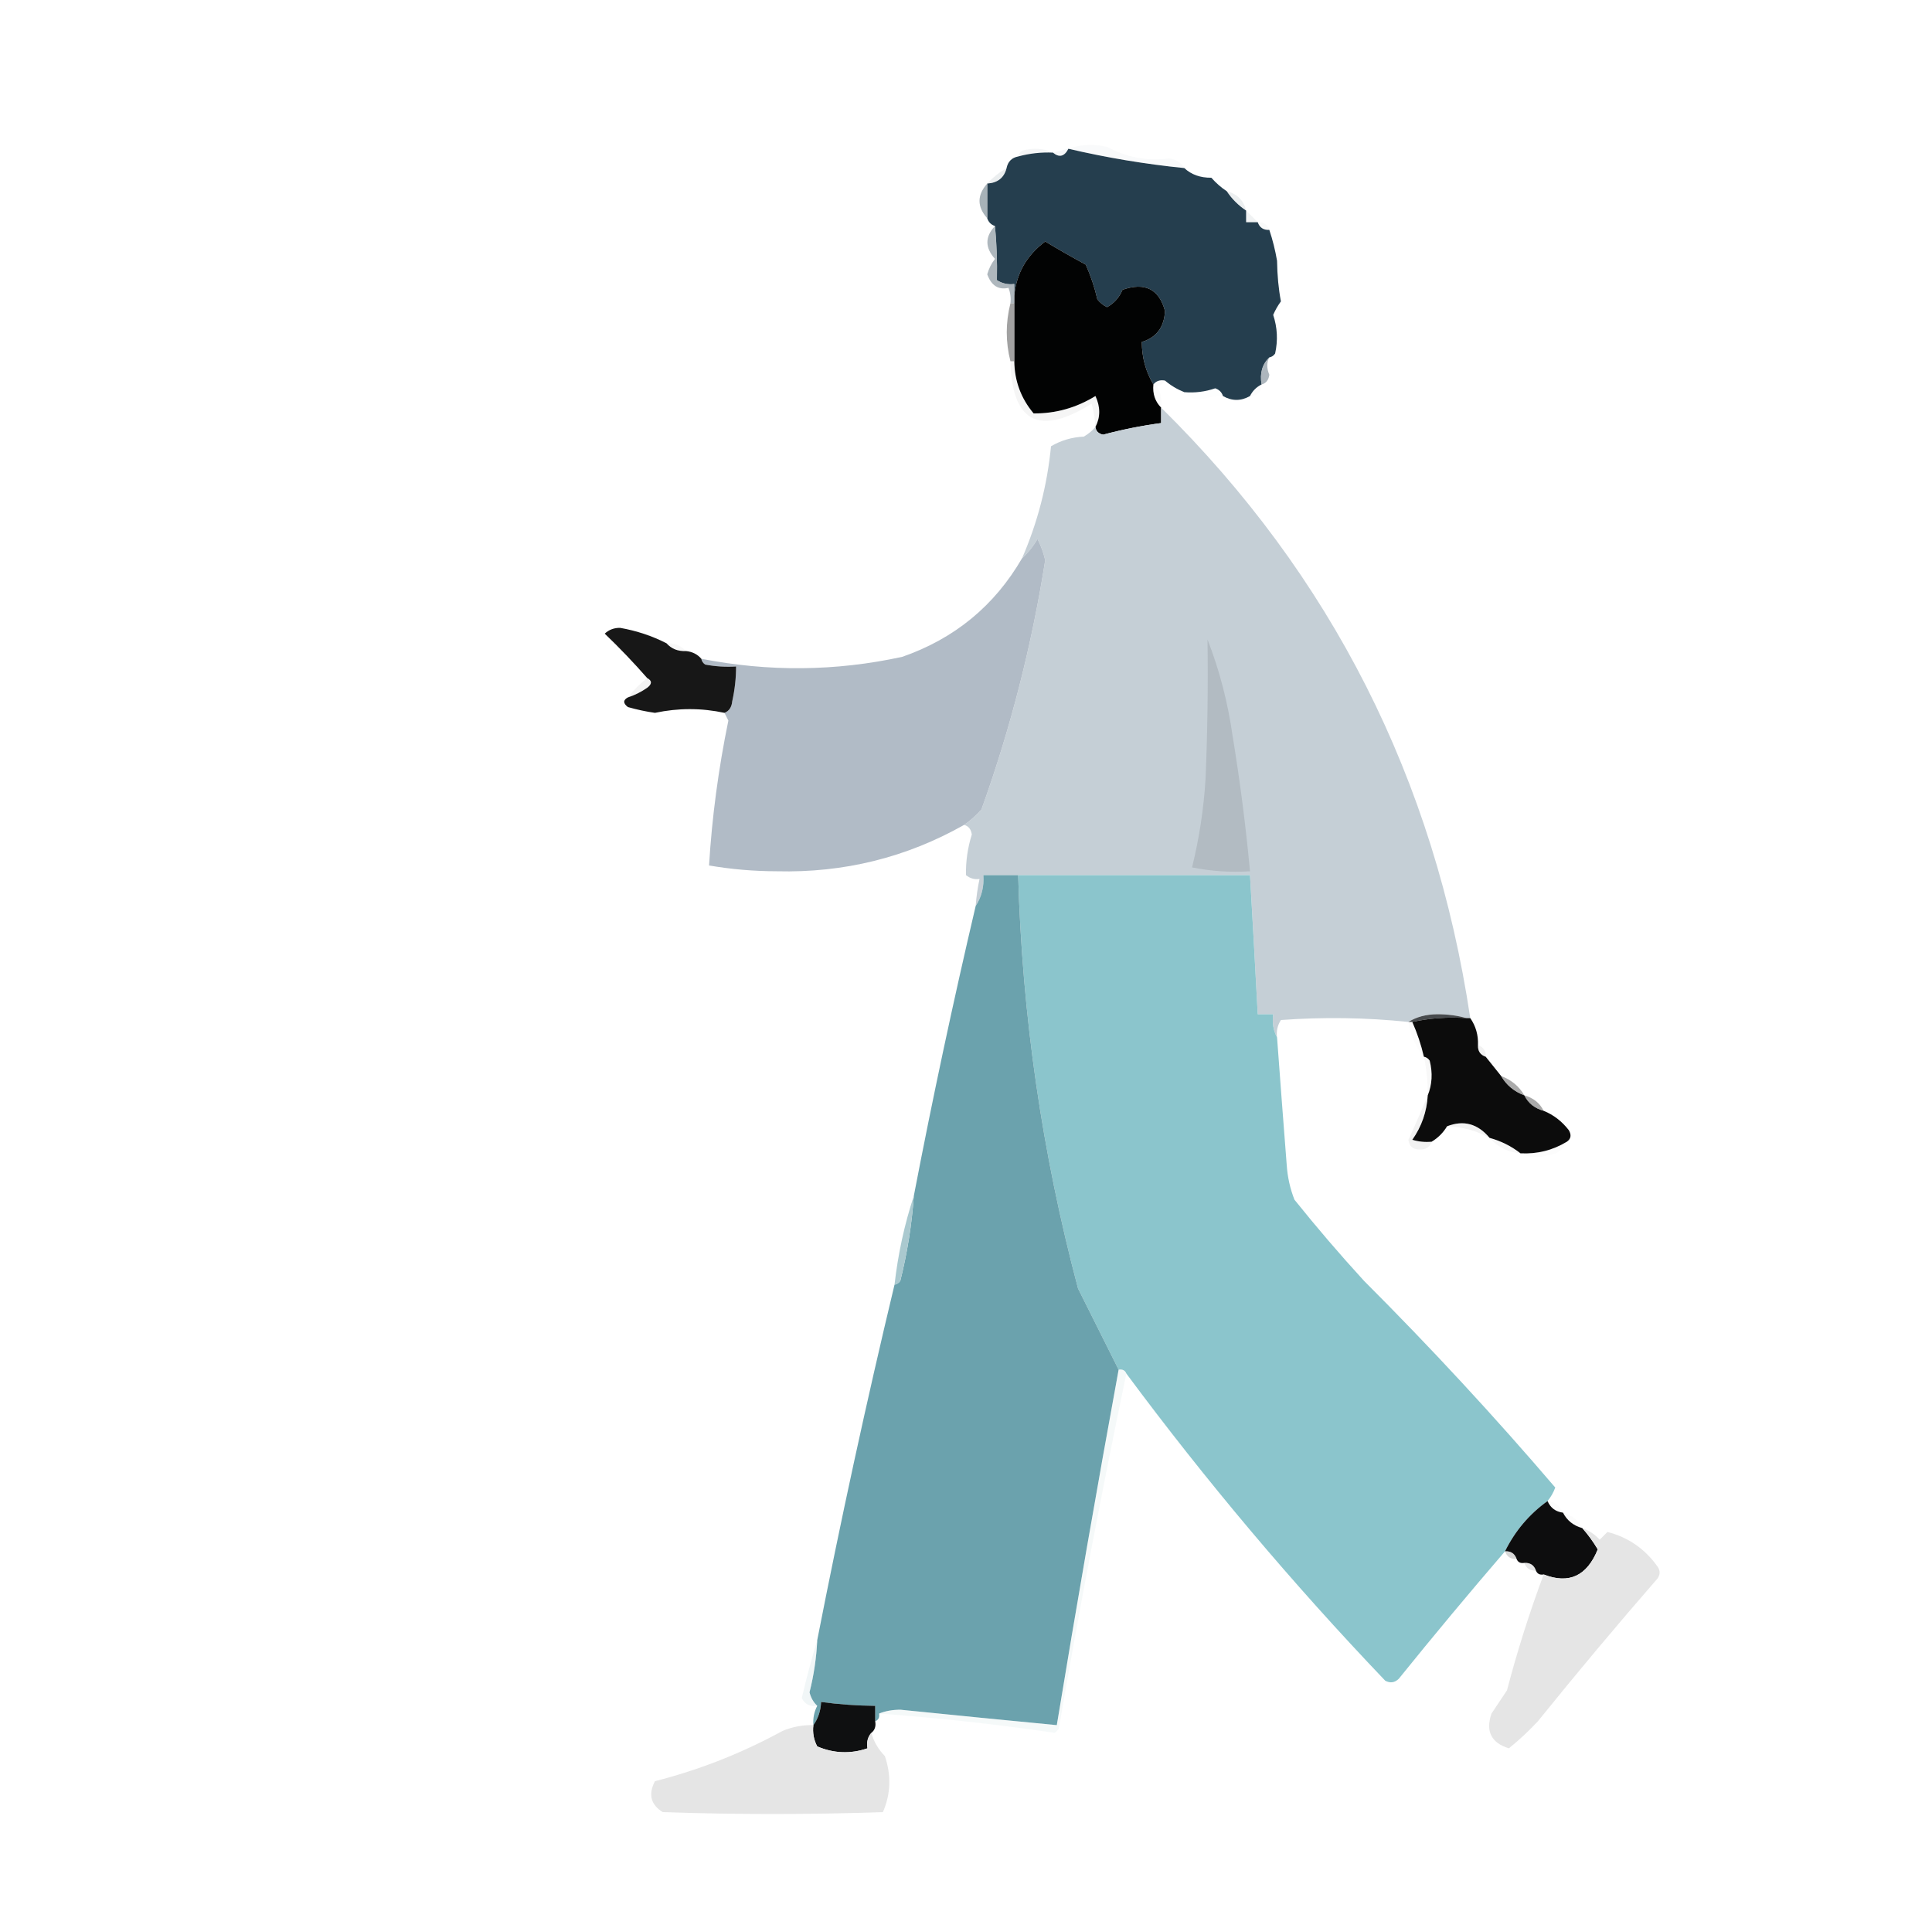
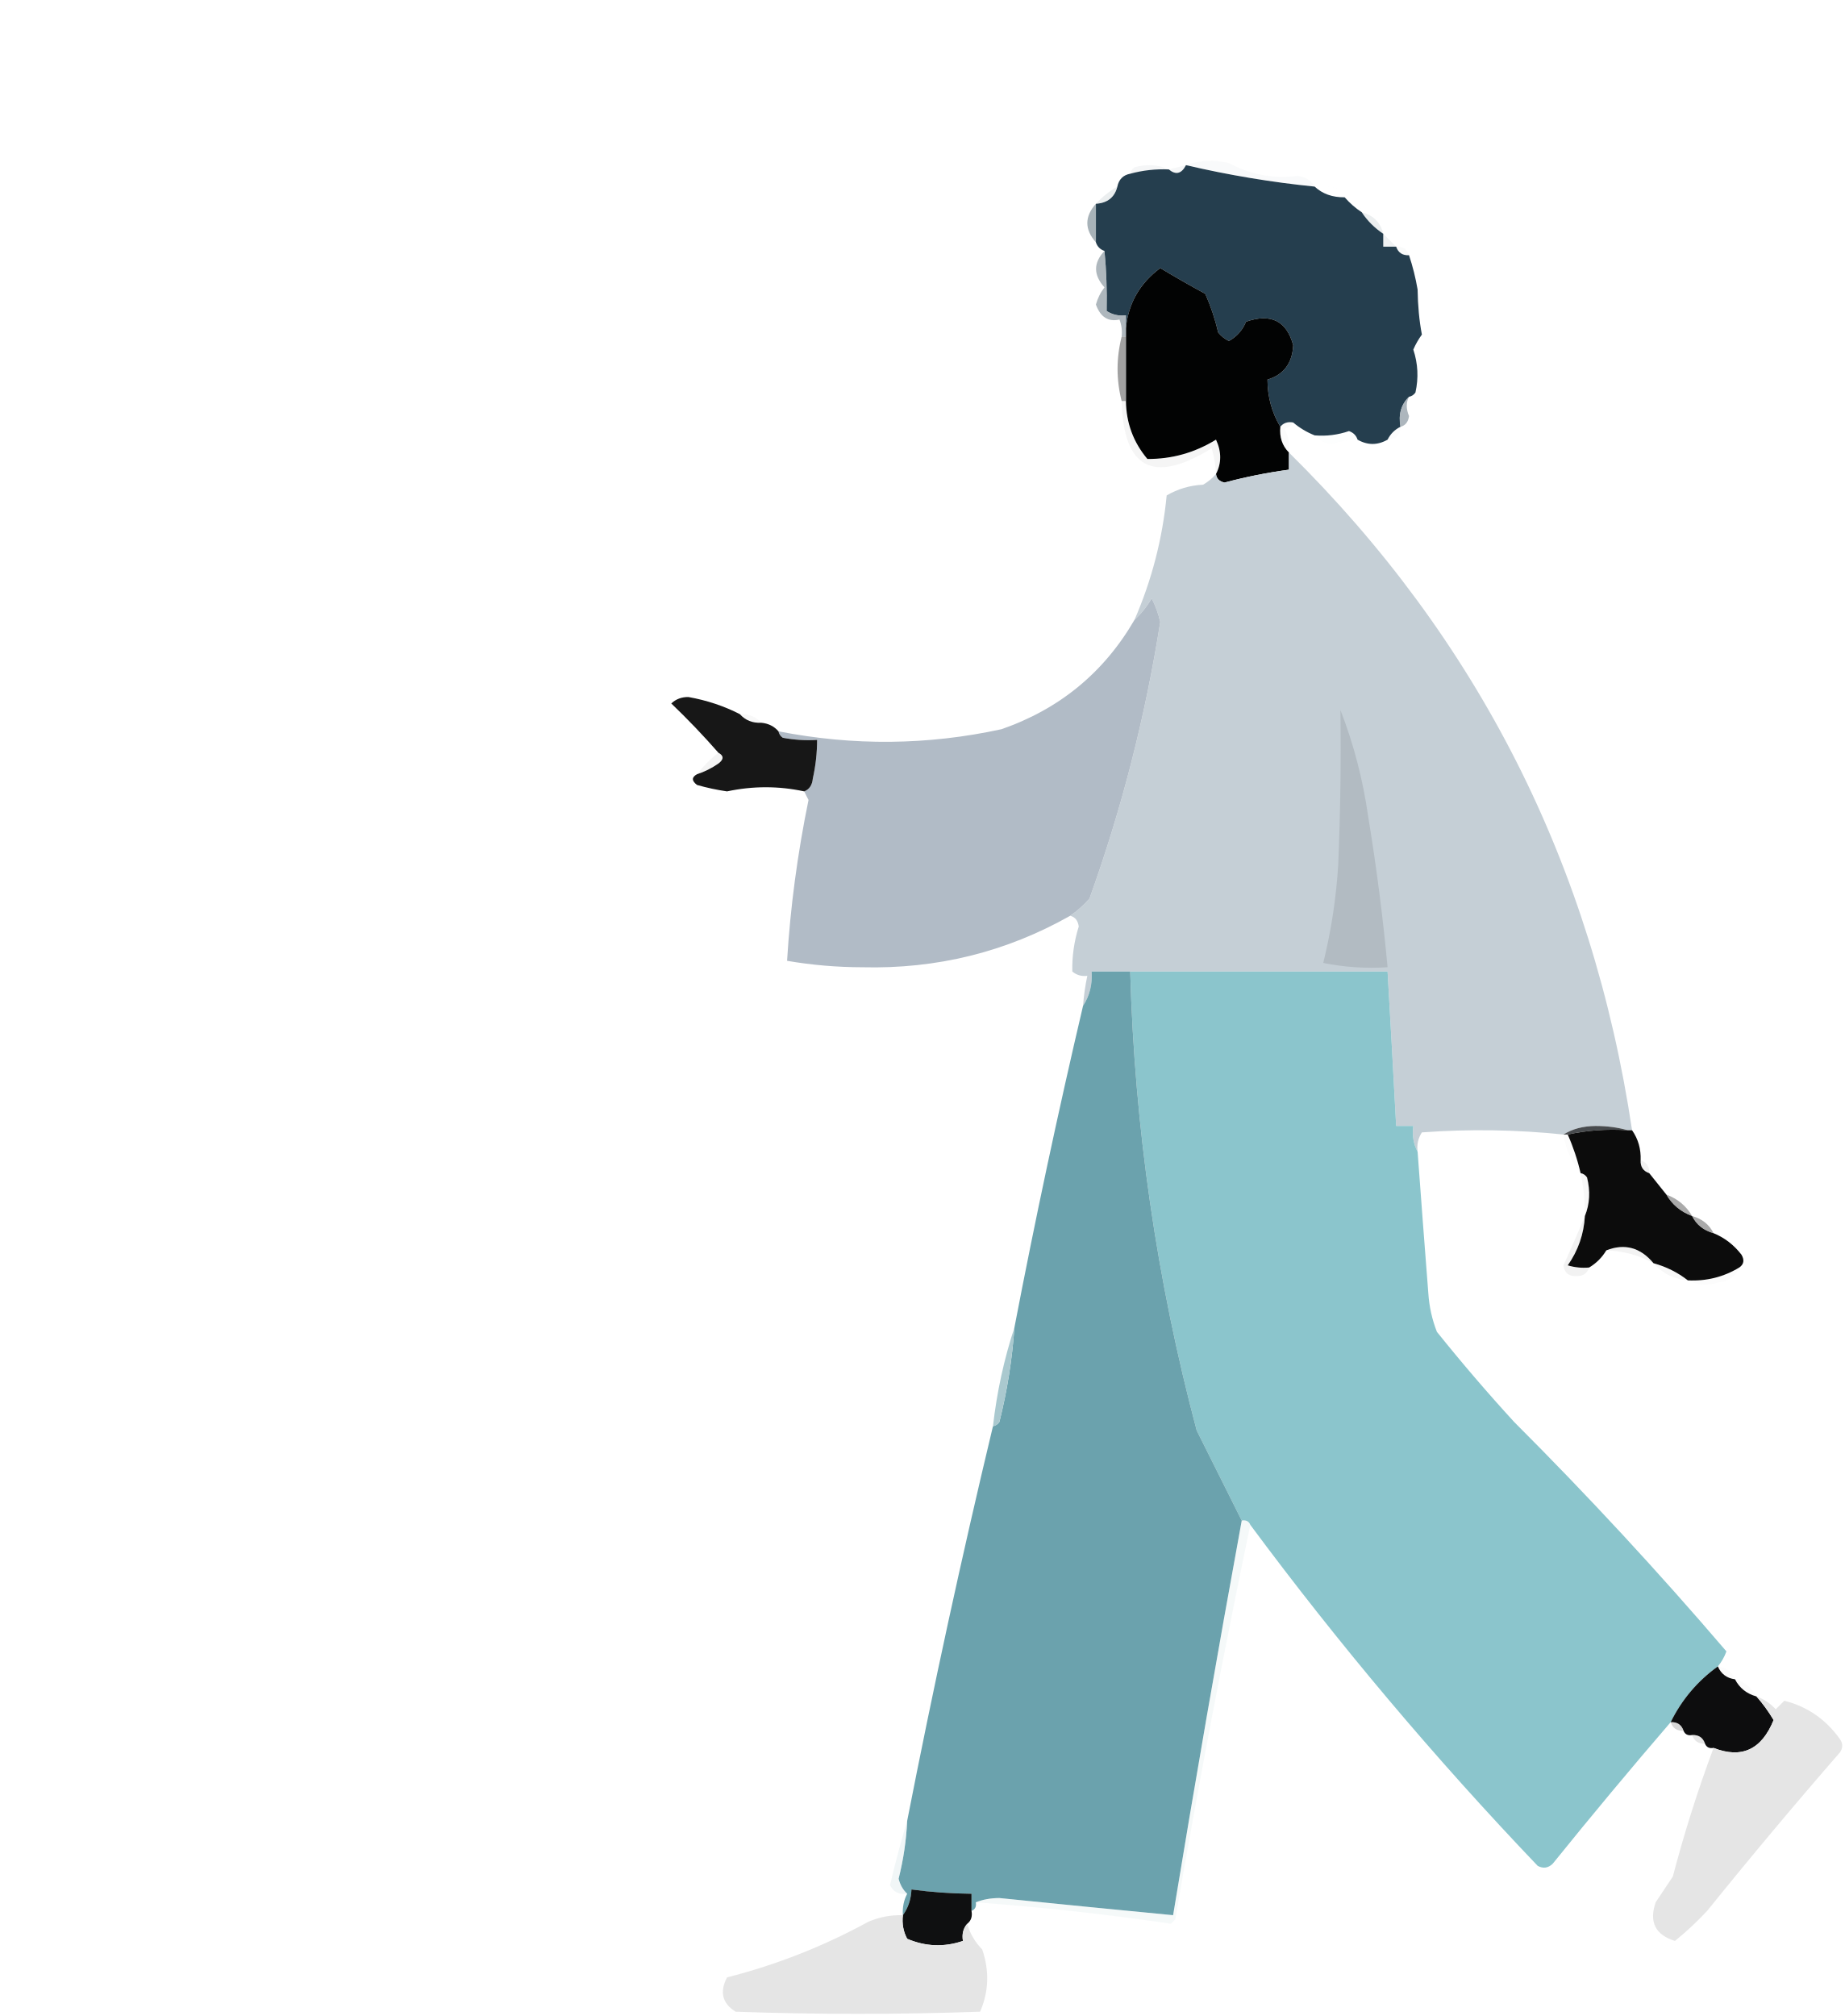
- <svg xmlns="http://www.w3.org/2000/svg" version="1.1" width="500px" height="499px" style="shape-rendering:geometricPrecision; text-rendering:geometricPrecision; image-rendering:optimizeQuality; fill-rule:evenodd; clip-rule:evenodd">
+ <svg xmlns="http://www.w3.org/2000/svg" version="1.1" width="430px" height="470px" style="shape-rendering:geometricPrecision; text-rendering:geometricPrecision; image-rendering:optimizeQuality; fill-rule:evenodd; clip-rule:evenodd">
  <g>
    <path style="opacity:0.227" fill="#d3d8db" d="M 272.5,39.5 C 269.43,39.368 266.43,39.701 263.5,40.5C 263.611,39.883 263.944,39.383 264.5,39C 267.367,38.199 270.034,38.366 272.5,39.5 Z" />
  </g>
  <g>
    <path style="opacity:1" fill="#253e4e" d="M 276.5,38.5 C 286.432,40.822 296.432,42.489 306.5,43.5C 308.305,45.197 310.639,46.03 313.5,46C 314.705,47.376 316.038,48.542 317.5,49.5C 318.785,51.452 320.451,53.118 322.5,54.5C 322.5,55.5 322.5,56.5 322.5,57.5C 323.5,57.5 324.5,57.5 325.5,57.5C 325.973,58.906 326.973,59.573 328.5,59.5C 329.371,62.112 330.037,64.779 330.5,67.5C 330.555,71.298 330.888,74.798 331.5,78C 330.707,79.085 330.04,80.252 329.5,81.5C 330.585,84.773 330.752,88.106 330,91.5C 329.617,92.056 329.117,92.389 328.5,92.5C 326.656,94.279 325.99,96.612 326.5,99.5C 325.167,100.167 324.167,101.167 323.5,102.5C 321.167,103.833 318.833,103.833 316.5,102.5C 316.189,101.522 315.522,100.855 314.5,100.5C 311.916,101.393 309.249,101.726 306.5,101.5C 304.646,100.759 302.979,99.759 301.5,98.5C 300.209,98.263 299.209,98.596 298.5,99.5C 296.517,96.201 295.517,92.534 295.5,88.5C 299.285,87.359 301.285,84.692 301.5,80.5C 299.973,74.81 296.306,72.976 290.5,75C 289.695,76.972 288.361,78.472 286.5,79.5C 285.522,79.023 284.689,78.357 284,77.5C 283.286,74.406 282.286,71.406 281,68.5C 277.444,66.573 273.944,64.573 270.5,62.5C 265.722,66.067 263.055,70.734 262.5,76.5C 262.5,75.5 262.5,74.5 262.5,73.5C 260.856,73.713 259.356,73.38 258,72.5C 258.101,67.649 257.934,62.982 257.5,58.5C 256.5,58.167 255.833,57.5 255.5,56.5C 255.5,53.5 255.5,50.5 255.5,47.5C 258.204,47.33 259.871,45.997 260.5,43.5C 260.856,41.81 261.856,40.81 263.5,40.5C 266.43,39.701 269.43,39.368 272.5,39.5C 274.128,40.853 275.462,40.52 276.5,38.5 Z" />
  </g>
  <g>
    <path style="opacity:0.169" fill="#cad0d4" d="M 276.5,38.5 C 275.462,40.52 274.128,40.853 272.5,39.5C 273.833,39.167 275.167,38.833 276.5,38.5 Z" />
  </g>
  <g>
    <path style="opacity:0.122" fill="#d1d7da" d="M 276.5,38.5 C 279.64,37.359 282.973,37.193 286.5,38C 291.551,40.73 296.884,41.73 302.5,41C 304.32,41.2 305.653,42.034 306.5,43.5C 296.432,42.489 286.432,40.822 276.5,38.5 Z" />
  </g>
  <g>
    <path style="opacity:0.349" fill="#c6cdd1" d="M 260.5,43.5 C 259.871,45.997 258.204,47.33 255.5,47.5C 256.945,45.937 258.611,44.604 260.5,43.5 Z" />
  </g>
  <g>
    <path style="opacity:0.004" fill="#cdd3d6" d="M 306.5,43.5 C 309.074,43.156 311.741,43.656 314.5,45C 316.141,46.129 317.141,47.629 317.5,49.5C 316.038,48.542 314.705,47.376 313.5,46C 310.639,46.03 308.305,45.197 306.5,43.5 Z" />
  </g>
  <g>
    <path style="opacity:0.851" fill="#98a4ab" d="M 255.5,47.5 C 255.5,50.5 255.5,53.5 255.5,56.5C 252.833,53.5 252.833,50.5 255.5,47.5 Z" />
  </g>
  <g>
    <path style="opacity:0.392" fill="#cfd5d8" d="M 317.5,49.5 C 320.189,50.189 321.856,51.856 322.5,54.5C 320.451,53.118 318.785,51.452 317.5,49.5 Z" />
  </g>
  <g>
    <path style="opacity:0.259" fill="#c4cbcf" d="M 322.5,54.5 C 323.5,55.5 324.5,56.5 325.5,57.5C 324.5,57.5 323.5,57.5 322.5,57.5C 322.5,56.5 322.5,55.5 322.5,54.5 Z" />
  </g>
  <g>
    <path style="opacity:0.09" fill="#c0c7cc" d="M 325.5,57.5 C 327.027,57.427 328.027,58.094 328.5,59.5C 326.973,59.573 325.973,58.906 325.5,57.5 Z" />
  </g>
  <g>
    <path style="opacity:0.005" fill="#e2e5e8" d="M 328.5,59.5 C 331.34,61.715 332.007,64.382 330.5,67.5C 330.037,64.779 329.371,62.112 328.5,59.5 Z" />
  </g>
  <g>
    <path style="opacity:1" fill="#020303" d="M 298.5,99.5 C 298.259,101.898 298.926,103.898 300.5,105.5C 300.5,106.833 300.5,108.167 300.5,109.5C 295.468,110.173 290.468,111.173 285.5,112.5C 284.287,112.253 283.62,111.586 283.5,110.5C 284.8,107.976 284.8,105.309 283.5,102.5C 278.536,105.547 273.203,107.047 267.5,107C 264.235,103.117 262.568,98.617 262.5,93.5C 262.5,88.5 262.5,83.5 262.5,78.5C 262.5,77.833 262.5,77.167 262.5,76.5C 263.055,70.734 265.722,66.067 270.5,62.5C 273.944,64.573 277.444,66.573 281,68.5C 282.286,71.406 283.286,74.406 284,77.5C 284.689,78.357 285.522,79.023 286.5,79.5C 288.361,78.472 289.695,76.972 290.5,75C 296.306,72.976 299.973,74.81 301.5,80.5C 301.285,84.692 299.285,87.359 295.5,88.5C 295.517,92.534 296.517,96.201 298.5,99.5 Z" />
  </g>
  <g>
    <path style="opacity:0.753" fill="#94a0a7" d="M 257.5,58.5 C 257.934,62.982 258.101,67.649 258,72.5C 259.356,73.38 260.856,73.713 262.5,73.5C 262.5,74.5 262.5,75.5 262.5,76.5C 262.5,77.167 262.5,77.833 262.5,78.5C 262.167,78.5 261.833,78.5 261.5,78.5C 261.657,77.127 261.49,75.793 261,74.5C 258.383,75.09 256.55,73.923 255.5,71C 255.903,69.527 256.57,68.194 257.5,67C 254.885,64.093 254.885,61.26 257.5,58.5 Z" />
  </g>
  <g>
    <path style="opacity:0.752" fill="#828282" d="M 261.5,78.5 C 261.833,78.5 262.167,78.5 262.5,78.5C 262.5,83.5 262.5,88.5 262.5,93.5C 262.167,93.5 261.833,93.5 261.5,93.5C 260.231,88.514 260.231,83.514 261.5,78.5 Z" />
  </g>
  <g>
    <path style="opacity:0.788" fill="#97a3ab" d="M 328.5,92.5 C 327.797,93.807 327.797,95.307 328.5,97C 328.316,98.376 327.649,99.209 326.5,99.5C 325.99,96.612 326.656,94.279 328.5,92.5 Z" />
  </g>
  <g>
    <path style="opacity:0.024" fill="#bac2c7" d="M 316.5,102.5 C 314.453,102.511 312.453,102.844 310.5,103.5C 308.829,103.332 307.496,102.665 306.5,101.5C 309.249,101.726 311.916,101.393 314.5,100.5C 315.522,100.855 316.189,101.522 316.5,102.5 Z" />
  </g>
  <g>
    <path style="opacity:0.059" fill="#c8cfd3" d="M 326.5,99.5 C 326.5,101.5 325.5,102.5 323.5,102.5C 324.167,101.167 325.167,100.167 326.5,99.5 Z" />
  </g>
  <g>
    <path style="opacity:0.098" fill="#d6d7d7" d="M 301.5,98.5 C 301.082,99.222 300.416,99.722 299.5,100C 300.406,101.699 300.739,103.533 300.5,105.5C 298.926,103.898 298.259,101.898 298.5,99.5C 299.209,98.596 300.209,98.263 301.5,98.5 Z" />
  </g>
  <g>
    <path style="opacity:0.129" fill="#b3b3b3" d="M 261.5,93.5 C 261.833,93.5 262.167,93.5 262.5,93.5C 262.568,98.617 264.235,103.117 267.5,107C 273.203,107.047 278.536,105.547 283.5,102.5C 284.8,105.309 284.8,107.976 283.5,110.5C 283.414,108.606 283.081,106.606 282.5,104.5C 268.893,112.967 261.893,109.301 261.5,93.5 Z" />
  </g>
  <g>
    <path style="opacity:1" fill="#c5cfd6" d="M 300.5,105.5 C 344.574,148.978 371.241,201.645 380.5,263.5C 380.167,263.5 379.833,263.5 379.5,263.5C 377.19,262.836 374.69,262.503 372,262.5C 369.071,262.525 366.571,263.191 364.5,264.5C 353.576,263.358 342.576,263.191 331.5,264C 330.62,265.356 330.286,266.856 330.5,268.5C 329.539,266.735 329.205,264.735 329.5,262.5C 328.167,262.5 326.833,262.5 325.5,262.5C 324.862,250.497 324.196,238.497 323.5,226.5C 303.5,226.5 283.5,226.5 263.5,226.5C 260.5,226.5 257.5,226.5 254.5,226.5C 254.706,229.495 254.04,232.162 252.5,234.5C 252.674,232.139 253.007,229.806 253.5,227.5C 252.178,227.67 251.011,227.337 250,226.5C 249.919,222.968 250.419,219.468 251.5,216C 251.316,214.624 250.649,213.791 249.5,213.5C 251.103,212.404 252.603,211.07 254,209.5C 261.517,188.603 267.017,167.103 270.5,145C 270.062,143.08 269.395,141.246 268.5,139.5C 267.388,141.419 266.054,143.086 264.5,144.5C 268.522,135.26 271.022,125.593 272,115.5C 274.596,113.98 277.429,113.147 280.5,113C 281.691,112.302 282.691,111.469 283.5,110.5C 283.62,111.586 284.287,112.253 285.5,112.5C 290.468,111.173 295.468,110.173 300.5,109.5C 300.5,108.167 300.5,106.833 300.5,105.5 Z" />
  </g>
  <g>
    <path style="opacity:1" fill="#b1bbc6" d="M 249.5,213.5 C 234.566,221.942 218.4,225.942 201,225.5C 195.12,225.491 189.287,224.991 183.5,224C 184.255,211.536 185.922,199.036 188.5,186.5C 188.137,185.817 187.804,185.15 187.5,184.5C 188.693,184.03 189.36,183.03 189.5,181.5C 190.162,178.532 190.495,175.532 190.5,172.5C 187.813,172.664 185.146,172.497 182.5,172C 181.944,171.617 181.611,171.117 181.5,170.5C 198.951,173.92 216.284,173.753 233.5,170C 247.038,165.287 257.371,156.787 264.5,144.5C 266.054,143.086 267.388,141.419 268.5,139.5C 269.395,141.246 270.062,143.08 270.5,145C 267.017,167.103 261.517,188.603 254,209.5C 252.603,211.07 251.103,212.404 249.5,213.5 Z" />
  </g>
  <g>
    <path style="opacity:1" fill="#171717" d="M 172.5,166.5 C 173.78,167.931 175.447,168.598 177.5,168.5C 179.153,168.66 180.486,169.326 181.5,170.5C 181.611,171.117 181.944,171.617 182.5,172C 185.146,172.497 187.813,172.664 190.5,172.5C 190.495,175.532 190.162,178.532 189.5,181.5C 189.36,183.03 188.693,184.03 187.5,184.5C 181.527,183.214 175.527,183.214 169.5,184.5C 167.133,184.158 164.8,183.658 162.5,183C 161.226,182.023 161.226,181.189 162.5,180.5C 164.255,179.928 165.922,179.094 167.5,178C 168.774,177.023 168.774,176.189 167.5,175.5C 163.982,171.483 160.315,167.649 156.5,164C 157.6,162.977 158.933,162.477 160.5,162.5C 164.797,163.266 168.797,164.599 172.5,166.5 Z" />
  </g>
  <g>
    <path style="opacity:0.118" fill="#c7c7c7" d="M 172.5,166.5 C 174.553,166.402 176.22,167.069 177.5,168.5C 175.447,168.598 173.78,167.931 172.5,166.5 Z" />
  </g>
  <g>
    <path style="opacity:1" fill="#b2bbc2" d="M 312.5,165.5 C 315.598,173.451 317.765,181.784 319,190.5C 320.911,202.122 322.411,213.788 323.5,225.5C 318.456,225.827 313.456,225.494 308.5,224.5C 310.364,216.955 311.53,209.288 312,201.5C 312.5,189.505 312.667,177.505 312.5,165.5 Z" />
  </g>
  <g>
    <path style="opacity:0.173" fill="#bebebe" d="M 167.5,175.5 C 168.774,176.189 168.774,177.023 167.5,178C 165.922,179.094 164.255,179.928 162.5,180.5C 163.973,178.605 165.64,176.939 167.5,175.5 Z" />
  </g>
  <g>
    <path style="opacity:1" fill="#8bc5cc" d="M 263.5,226.5 C 283.5,226.5 303.5,226.5 323.5,226.5C 324.196,238.497 324.862,250.497 325.5,262.5C 326.833,262.5 328.167,262.5 329.5,262.5C 329.205,264.735 329.539,266.735 330.5,268.5C 331.307,279.496 332.141,290.496 333,301.5C 333.206,304.623 333.873,307.623 335,310.5C 340.763,317.686 346.763,324.686 353,331.5C 370.248,348.744 386.748,366.577 402.5,385C 402.022,386.303 401.355,387.469 400.5,388.5C 395.766,391.903 392.099,396.236 389.5,401.5C 380.198,412.31 371.031,423.31 362,434.5C 360.951,435.517 359.784,435.684 358.5,435C 334.43,409.78 312.096,383.28 291.5,355.5C 291.158,354.662 290.492,354.328 289.5,354.5C 286.017,347.533 282.517,340.533 279,333.5C 269.683,298.448 264.516,262.781 263.5,226.5 Z" />
  </g>
  <g>
    <path style="opacity:1" fill="#6ba2ad" d="M 263.5,226.5 C 264.516,262.781 269.683,298.448 279,333.5C 282.517,340.533 286.017,347.533 289.5,354.5C 283.886,385.131 278.553,415.797 273.5,446.5C 260.003,445.204 246.503,443.871 233,442.5C 230.967,442.506 229.134,442.839 227.5,443.5C 227.672,444.492 227.338,445.158 226.5,445.5C 226.5,444.167 226.5,442.833 226.5,441.5C 221.807,441.46 217.141,441.127 212.5,440.5C 212.405,442.786 211.738,444.786 210.5,446.5C 210.366,444.708 210.699,443.042 211.5,441.5C 210.528,440.601 209.862,439.434 209.5,438C 210.622,433.559 211.289,429.059 211.5,424.5C 217.548,393.584 224.215,362.917 231.5,332.5C 232.117,332.389 232.617,332.056 233,331.5C 234.814,324.252 235.98,316.919 236.5,309.5C 241.326,284.368 246.659,259.368 252.5,234.5C 254.04,232.162 254.706,229.495 254.5,226.5C 257.5,226.5 260.5,226.5 263.5,226.5 Z" />
  </g>
  <g>
    <path style="opacity:1" fill="#484b4e" d="M 379.5,263.5 C 374.637,263.181 369.97,263.514 365.5,264.5C 365.167,264.5 364.833,264.5 364.5,264.5C 366.571,263.191 369.071,262.525 372,262.5C 374.69,262.503 377.19,262.836 379.5,263.5 Z" />
  </g>
  <g>
    <path style="opacity:1" fill="#0c0c0c" d="M 379.5,263.5 C 379.833,263.5 380.167,263.5 380.5,263.5C 381.933,265.558 382.6,267.892 382.5,270.5C 382.427,272.027 383.094,273.027 384.5,273.5C 385.833,275.167 387.167,276.833 388.5,278.5C 389.845,280.836 391.845,282.503 394.5,283.5C 395.507,285.522 397.174,286.855 399.5,287.5C 402.056,288.543 404.223,290.21 406,292.5C 406.74,293.749 406.573,294.749 405.5,295.5C 401.832,297.721 397.832,298.721 393.5,298.5C 391.151,296.659 388.485,295.326 385.5,294.5C 382.452,290.833 378.785,289.833 374.5,291.5C 373.5,293.167 372.167,294.5 370.5,295.5C 368.801,295.66 367.134,295.494 365.5,295C 367.93,291.544 369.263,287.71 369.5,283.5C 370.638,280.696 370.805,277.696 370,274.5C 369.617,273.944 369.117,273.611 368.5,273.5C 367.787,270.406 366.787,267.406 365.5,264.5C 369.97,263.514 374.637,263.181 379.5,263.5 Z" />
  </g>
  <g>
    <path style="opacity:0.086" fill="#d7d7d7" d="M 364.5,264.5 C 364.833,264.5 365.167,264.5 365.5,264.5C 366.787,267.406 367.787,270.406 368.5,273.5C 366.375,270.912 365.042,267.912 364.5,264.5 Z" />
  </g>
  <g>
    <path style="opacity:0.204" fill="#c1c1c1" d="M 382.5,270.5 C 383.906,270.973 384.573,271.973 384.5,273.5C 383.094,273.027 382.427,272.027 382.5,270.5 Z" />
  </g>
  <g>
    <path style="opacity:0.124" fill="#c4c4c4" d="M 368.5,273.5 C 369.117,273.611 369.617,273.944 370,274.5C 370.805,277.696 370.638,280.696 369.5,283.5C 369.54,280.119 369.207,276.786 368.5,273.5 Z" />
  </g>
  <g>
    <path style="opacity:0.706" fill="#868686" d="M 388.5,278.5 C 391.155,279.497 393.155,281.164 394.5,283.5C 391.845,282.503 389.845,280.836 388.5,278.5 Z" />
  </g>
  <g>
    <path style="opacity:0.694" fill="#858585" d="M 394.5,283.5 C 396.826,284.145 398.493,285.478 399.5,287.5C 397.174,286.855 395.507,285.522 394.5,283.5 Z" />
  </g>
  <g>
    <path style="opacity:0.212" fill="#c1c1c1" d="M 369.5,283.5 C 369.263,287.71 367.93,291.544 365.5,295C 367.134,295.494 368.801,295.66 370.5,295.5C 370.038,296.88 369.038,297.547 367.5,297.5C 365.734,297.566 364.734,296.732 364.5,295C 366.288,291.107 367.955,287.274 369.5,283.5 Z" />
  </g>
  <g>
    <path style="opacity:0.192" fill="#c0c0c0" d="M 374.5,291.5 C 378.785,289.833 382.452,290.833 385.5,294.5C 382.079,292.624 378.412,291.624 374.5,291.5 Z" />
  </g>
  <g>
    <path style="opacity:0.169" fill="#cdcdcd" d="M 385.5,294.5 C 388.485,295.326 391.151,296.659 393.5,298.5C 390.246,298.206 387.579,296.873 385.5,294.5 Z" />
  </g>
  <g>
    <path style="opacity:0.102" fill="#e2e2e2" d="M 405.5,295.5 C 404.64,297.614 402.973,298.78 400.5,299C 397.961,299.796 395.628,299.629 393.5,298.5C 397.832,298.721 401.832,297.721 405.5,295.5 Z" />
  </g>
  <g>
    <path style="opacity:0.973" fill="#a8c8ce" d="M 236.5,309.5 C 235.98,316.919 234.814,324.252 233,331.5C 232.617,332.056 232.117,332.389 231.5,332.5C 232.407,324.552 234.074,316.886 236.5,309.5 Z" />
  </g>
  <g>
    <path style="opacity:0.059" fill="#c5c5c5" d="M 400.5,388.5 C 402.404,388.738 403.738,389.738 404.5,391.5C 402.596,391.262 401.262,390.262 400.5,388.5 Z" />
  </g>
  <g>
    <path style="opacity:1" fill="#0d0d0e" d="M 400.5,388.5 C 401.262,390.262 402.596,391.262 404.5,391.5C 405.539,393.531 407.205,394.864 409.5,395.5C 410.96,397.144 412.293,398.977 413.5,401C 410.709,407.904 406.042,410.071 399.5,407.5C 398.508,407.672 397.842,407.338 397.5,406.5C 397.027,405.094 396.027,404.427 394.5,404.5C 393.508,404.672 392.842,404.338 392.5,403.5C 392.027,402.094 391.027,401.427 389.5,401.5C 392.099,396.236 395.766,391.903 400.5,388.5 Z" />
  </g>
  <g>
    <path style="opacity:0.055" fill="#b5b5b5" d="M 404.5,391.5 C 406.754,392.124 408.421,393.457 409.5,395.5C 407.205,394.864 405.539,393.531 404.5,391.5 Z" />
  </g>
  <g>
    <path style="opacity:0.995" fill="#e5e5e5" d="M 409.5,395.5 C 411.229,396.117 412.729,397.117 414,398.5C 414.667,397.833 415.333,397.167 416,396.5C 421.385,397.869 425.718,400.869 429,405.5C 429.667,406.5 429.667,407.5 429,408.5C 418.429,420.648 408.095,432.982 398,445.5C 395.651,448.017 393.151,450.35 390.5,452.5C 385.923,451.079 384.423,448.079 386,443.5C 387.333,441.5 388.667,439.5 390,437.5C 392.678,427.302 395.844,417.302 399.5,407.5C 406.042,410.071 410.709,407.904 413.5,401C 412.293,398.977 410.96,397.144 409.5,395.5 Z" />
  </g>
  <g>
    <path style="opacity:0.42" fill="#9f9f9f" d="M 389.5,401.5 C 391.027,401.427 392.027,402.094 392.5,403.5C 390.973,403.573 389.973,402.906 389.5,401.5 Z" />
  </g>
  <g>
    <path style="opacity:0.345" fill="#b6b6b6" d="M 394.5,404.5 C 396.027,404.427 397.027,405.094 397.5,406.5C 395.973,406.573 394.973,405.906 394.5,404.5 Z" />
  </g>
  <g>
    <path style="opacity:0.231" fill="#d5e4e7" d="M 289.5,354.5 C 290.492,354.328 291.158,354.662 291.5,355.5C 285.148,385.928 279.314,416.595 274,447.5C 273.667,447.833 273.333,448.167 273,448.5C 257.938,446.277 242.772,444.61 227.5,443.5C 229.134,442.839 230.967,442.506 233,442.5C 246.503,443.871 260.003,445.204 273.5,446.5C 278.553,415.797 283.886,385.131 289.5,354.5 Z" />
  </g>
  <g>
    <path style="opacity:0.388" fill="#dae7ea" d="M 211.5,424.5 C 211.289,429.059 210.622,433.559 209.5,438C 209.862,439.434 210.528,440.601 211.5,441.5C 209.654,441.778 208.32,441.111 207.5,439.5C 208.703,434.345 210.037,429.345 211.5,424.5 Z" />
  </g>
  <g>
    <path style="opacity:1" fill="#0f1011" d="M 226.5,445.5 C 226.737,446.791 226.404,447.791 225.5,448.5C 224.566,449.568 224.232,450.901 224.5,452.5C 220.108,453.992 215.775,453.825 211.5,452C 210.594,450.301 210.261,448.467 210.5,446.5C 211.738,444.786 212.405,442.786 212.5,440.5C 217.141,441.127 221.807,441.46 226.5,441.5C 226.5,442.833 226.5,444.167 226.5,445.5 Z" />
  </g>
  <g>
    <path style="opacity:0.989" fill="#e5e5e5" d="M 210.5,446.5 C 210.261,448.467 210.594,450.301 211.5,452C 215.775,453.825 220.108,453.992 224.5,452.5C 224.232,450.901 224.566,449.568 225.5,448.5C 226.139,450.76 227.306,452.76 229,454.5C 230.697,459.494 230.531,464.327 228.5,469C 209.5,469.667 190.5,469.667 171.5,469C 168.392,467.06 167.725,464.394 169.5,461C 181.056,458.055 192.056,453.721 202.5,448C 205.063,446.921 207.729,446.421 210.5,446.5 Z" />
  </g>
</svg>
